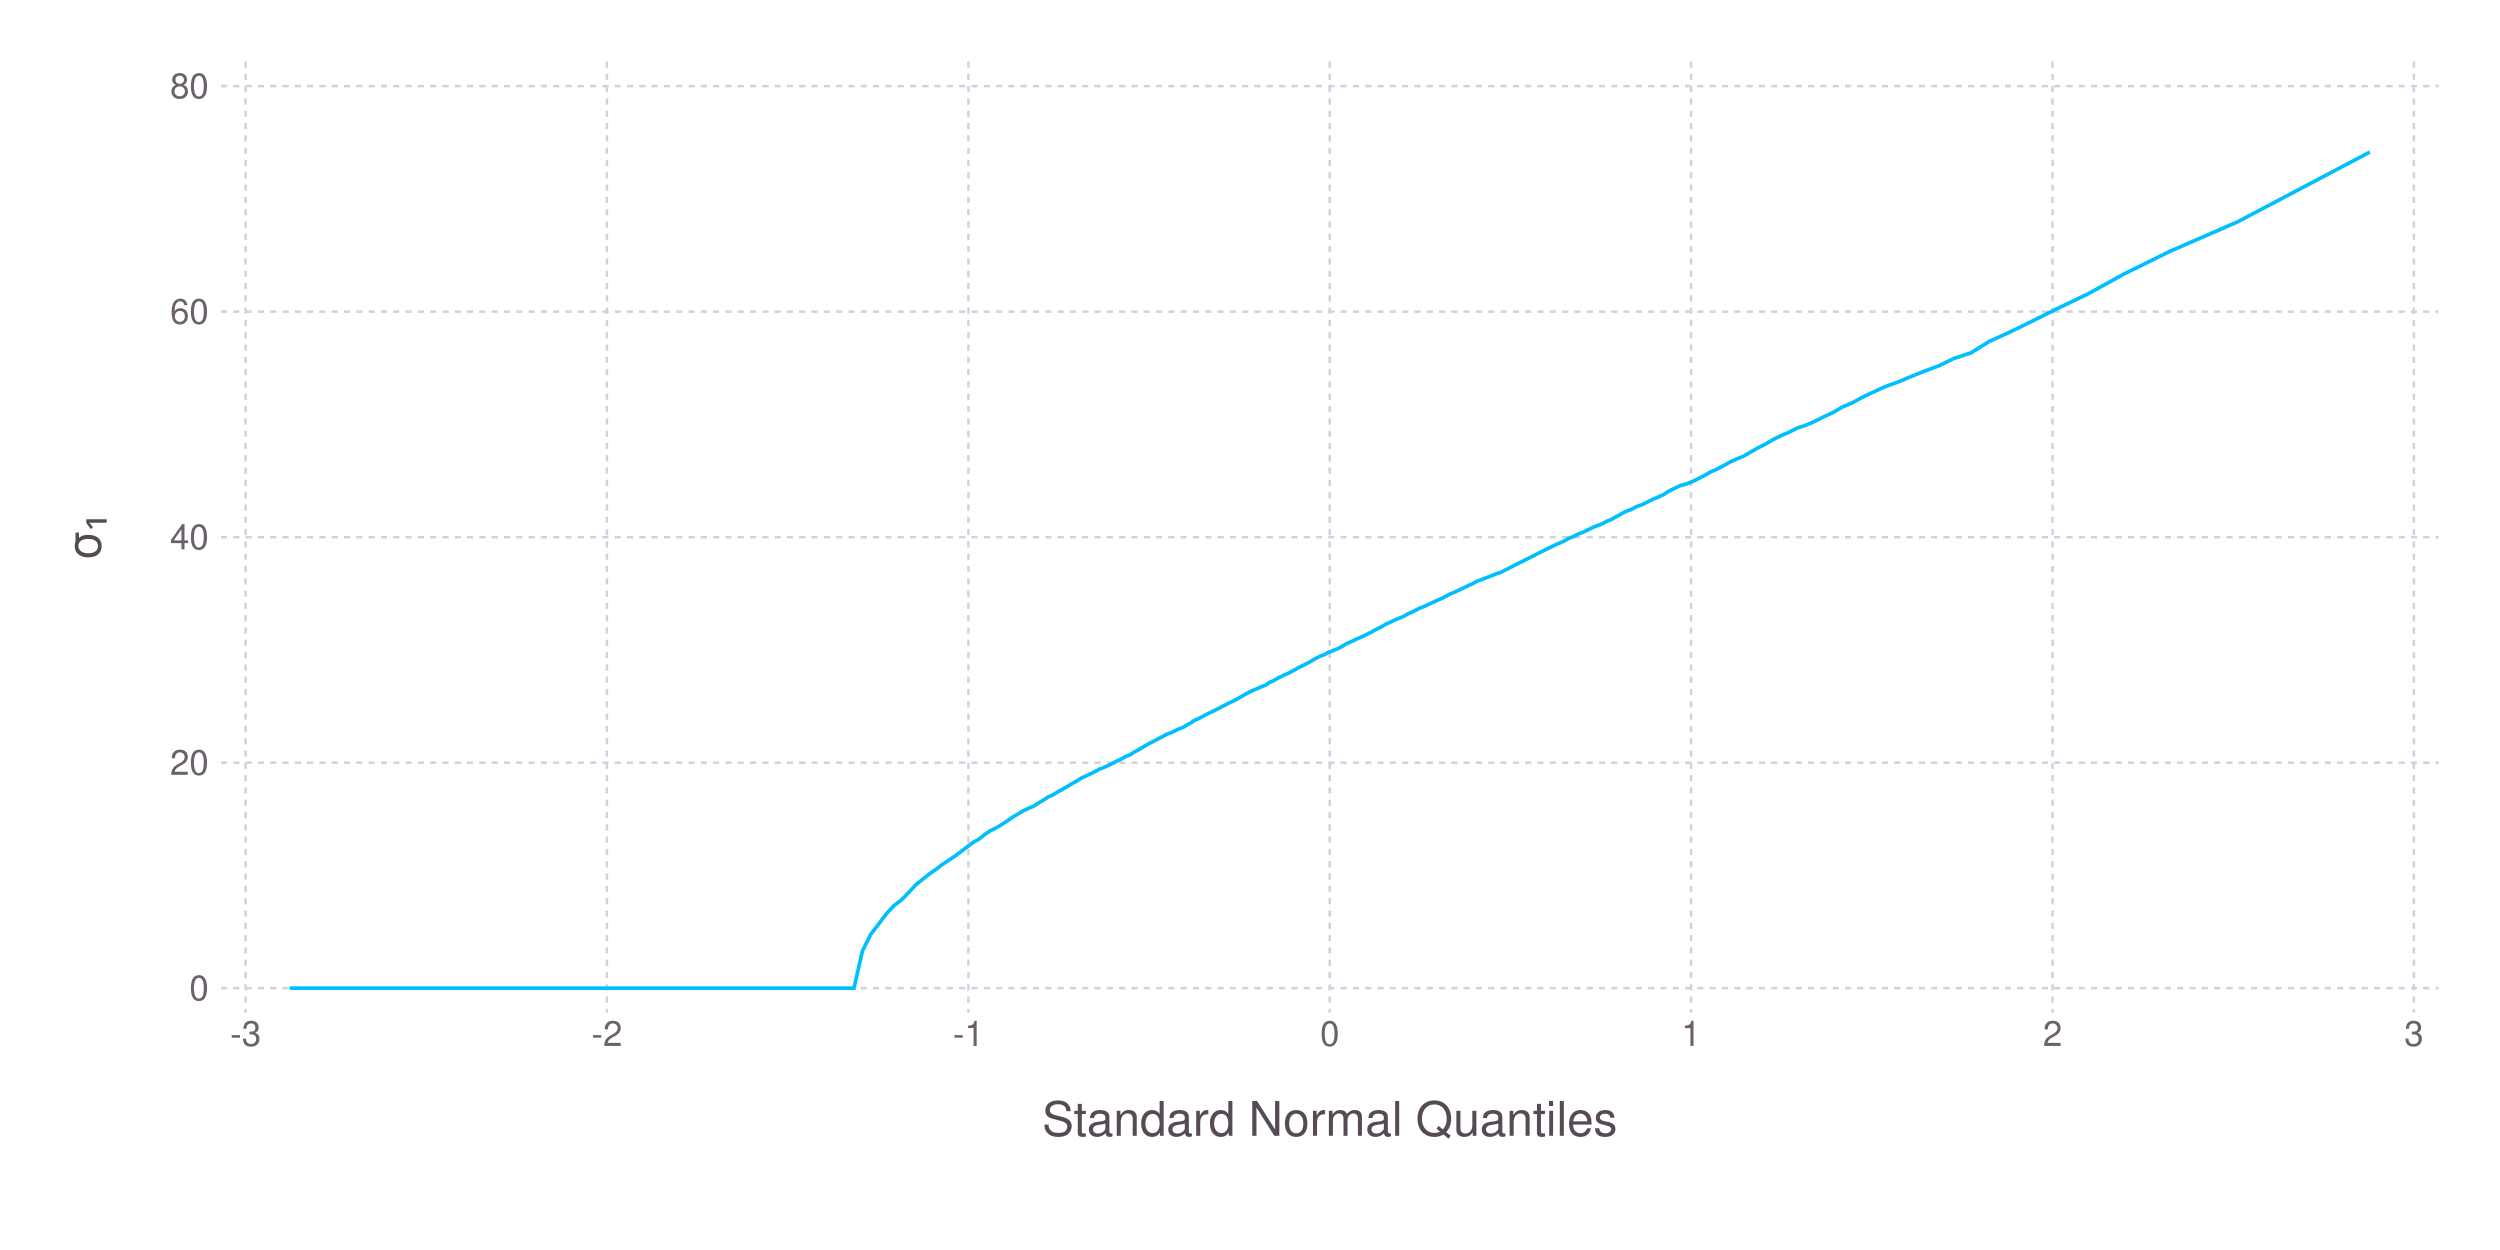
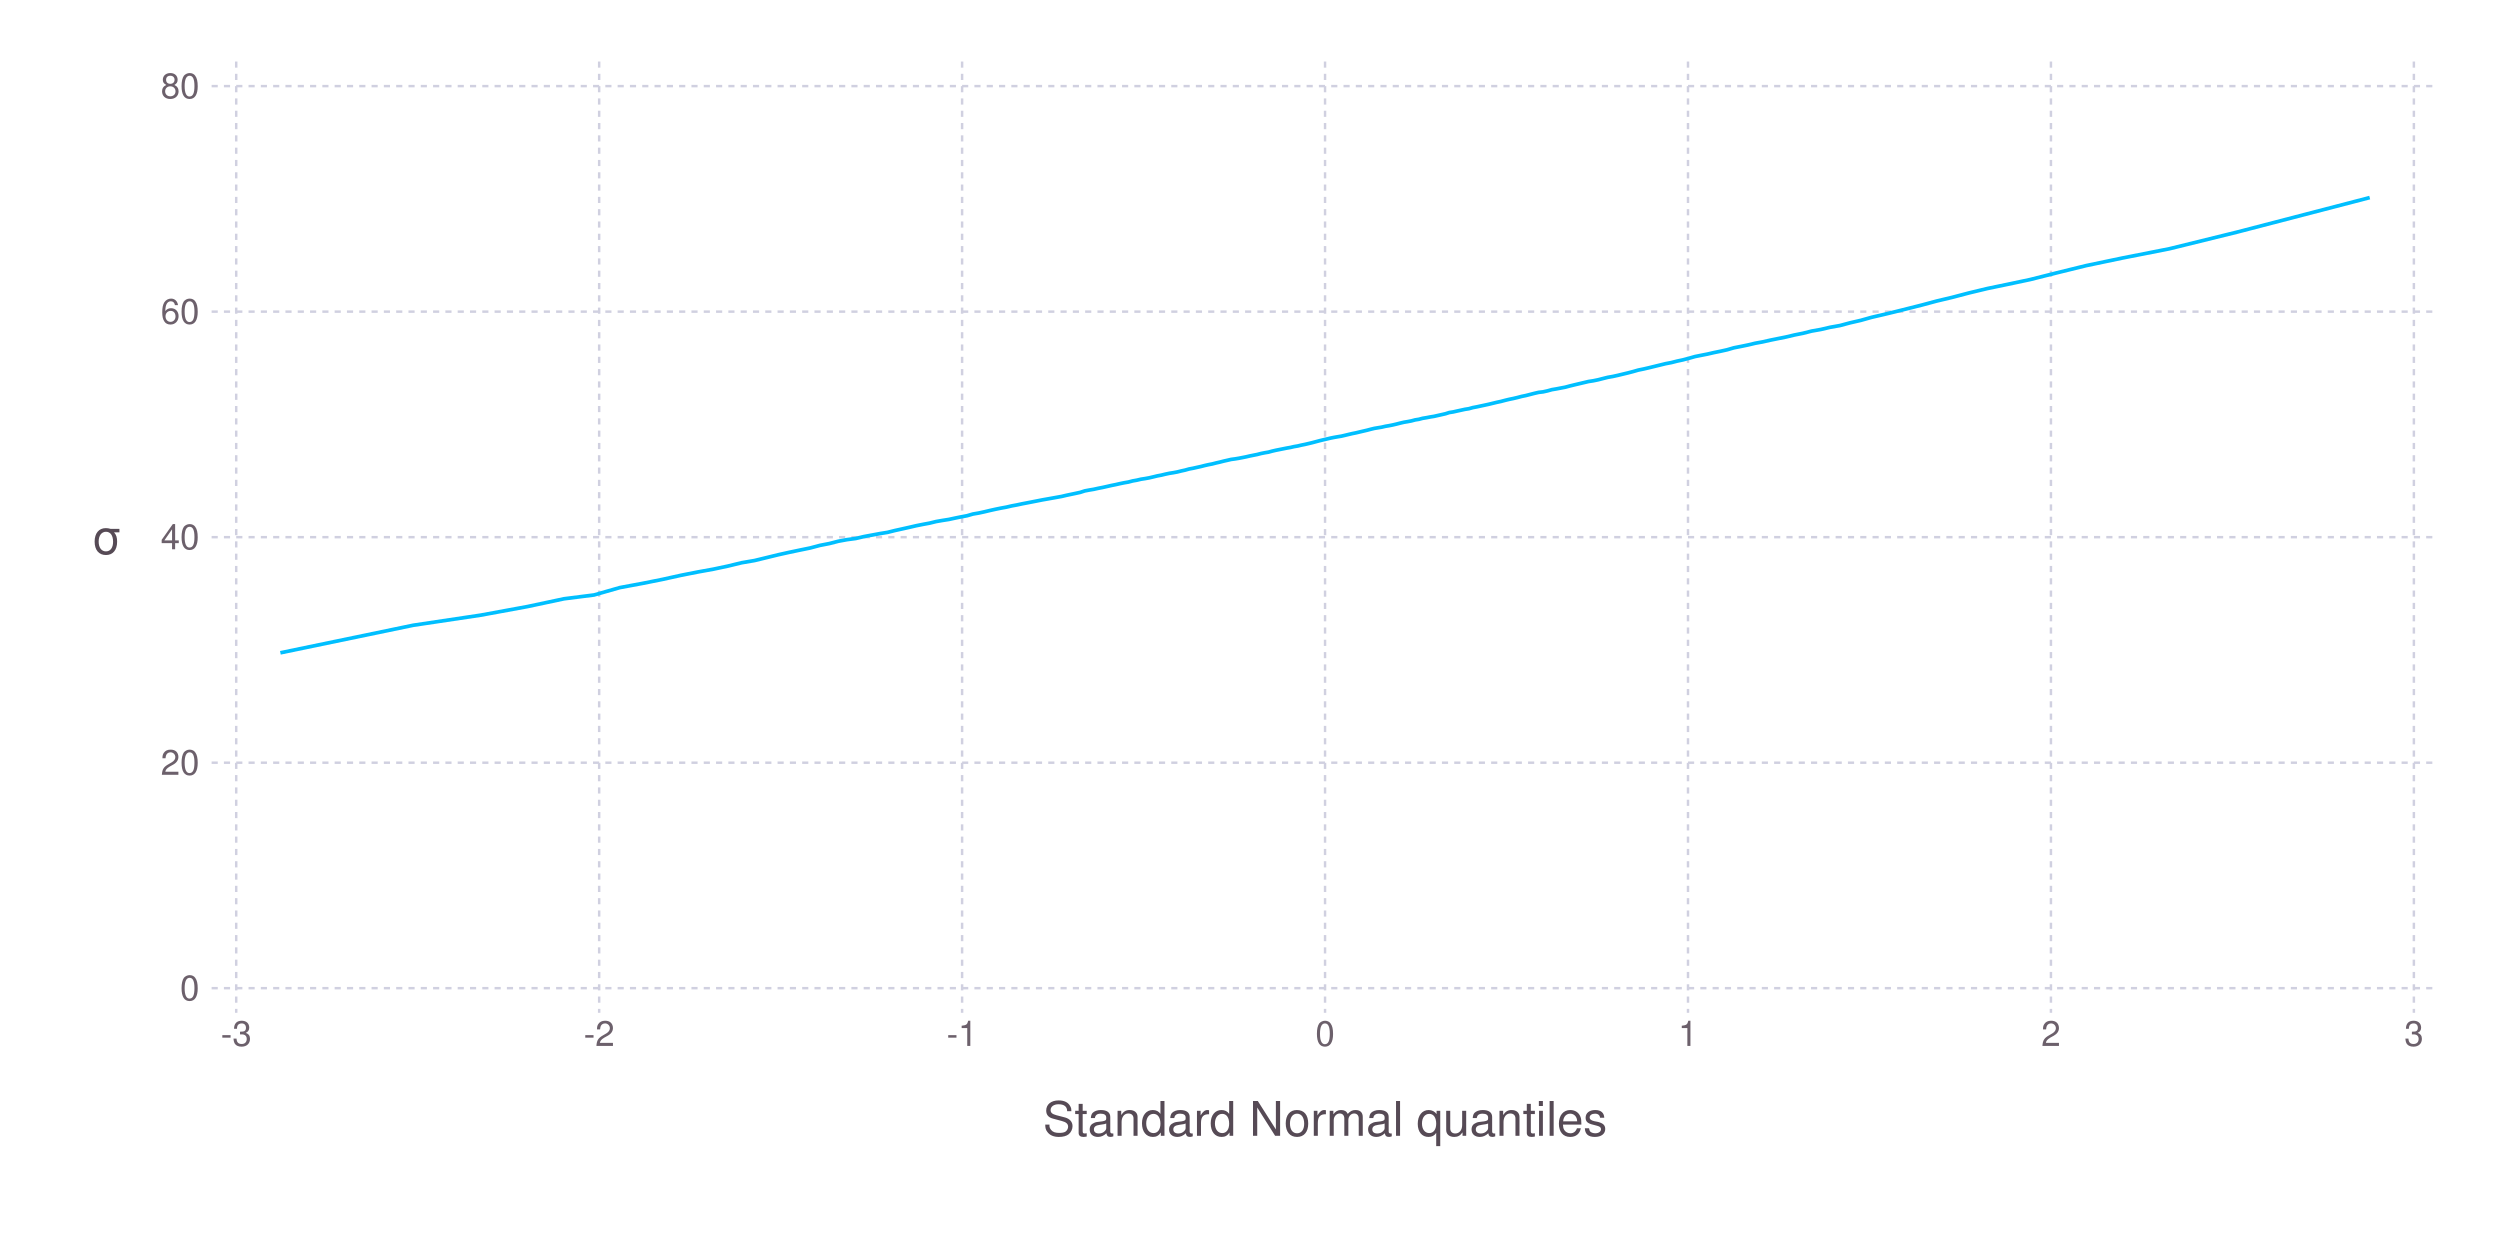
<svg xmlns="http://www.w3.org/2000/svg" version="1.2" width="203.2mm" height="101.6mm" viewBox="0 0 203.2 101.6" stroke="none" fill="#000000" stroke-width="0.3" font-size="3.88">
-   <g class="plotroot xscalable yscalable" id="img-302658df-1">
-     <g font-size="3.88" font-family="'PT Sans','Helvetica Neue','Helvetica',sans-serif" fill="#564A55" stroke="#000000" stroke-opacity="0.000" id="img-302658df-2">
-       <text x="108.08" y="89.99" text-anchor="middle" dy="0.6em">Standard Normal Quantiles</text>
+   <g class="plotroot xscalable yscalable" id="img-19ae5559-1">
+     <g font-size="3.88" font-family="'PT Sans','Helvetica Neue','Helvetica',sans-serif" fill="#564A55" stroke="#000000" stroke-opacity="0.000" id="img-19ae5559-2">
+       <text x="107.7" y="89.99" text-anchor="middle" dy="0.6em">Standard Normal quantiles</text>
    </g>
-     <g class="guide xlabels" font-size="2.82" font-family="'PT Sans Caption','Helvetica Neue','Helvetica',sans-serif" fill="#6C606B" id="img-302658df-3">
-       <text x="19.96" y="83.32" text-anchor="middle" dy="0.6em">-3</text>
-       <text x="49.33" y="83.32" text-anchor="middle" dy="0.6em">-2</text>
-       <text x="78.71" y="83.32" text-anchor="middle" dy="0.6em">-1</text>
-       <text x="108.08" y="83.32" text-anchor="middle" dy="0.6em">0</text>
-       <text x="137.45" y="83.32" text-anchor="middle" dy="0.6em">1</text>
-       <text x="166.83" y="83.32" text-anchor="middle" dy="0.6em">2</text>
+     <g class="guide xlabels" font-size="2.82" font-family="'PT Sans Caption','Helvetica Neue','Helvetica',sans-serif" fill="#6C606B" id="img-19ae5559-3">
+       <text x="19.2" y="83.32" text-anchor="middle" dy="0.6em">-3</text>
+       <text x="48.7" y="83.32" text-anchor="middle" dy="0.6em">-2</text>
+       <text x="78.2" y="83.32" text-anchor="middle" dy="0.6em">-1</text>
+       <text x="107.7" y="83.32" text-anchor="middle" dy="0.6em">0</text>
+       <text x="137.2" y="83.32" text-anchor="middle" dy="0.6em">1</text>
+       <text x="166.7" y="83.32" text-anchor="middle" dy="0.6em">2</text>
      <text x="196.2" y="83.32" text-anchor="middle" dy="0.6em">3</text>
    </g>
-     <g clip-path="url(#img-302658df-4)">
-       <g id="img-302658df-5">
-         <g pointer-events="visible" opacity="1" fill="#000000" fill-opacity="0.000" stroke="#000000" stroke-opacity="0.000" class="guide background" id="img-302658df-6">
-           <rect x="17.96" y="5" width="180.24" height="77.32" />
+     <g clip-path="url(#img-19ae5559-4)">
+       <g id="img-19ae5559-5">
+         <g pointer-events="visible" opacity="1" fill="#000000" fill-opacity="0.000" stroke="#000000" stroke-opacity="0.000" class="guide background" id="img-19ae5559-6">
+           <rect x="17.2" y="5" width="181" height="77.32" />
        </g>
-         <g class="guide ygridlines xfixed" stroke-dasharray="0.5,0.5" stroke-width="0.2" stroke="#D0D0E0" id="img-302658df-7">
-           <path fill="none" d="M17.96,80.32 L 198.2 80.32" />
-           <path fill="none" d="M17.96,61.99 L 198.2 61.99" />
-           <path fill="none" d="M17.96,43.66 L 198.2 43.66" />
-           <path fill="none" d="M17.96,25.33 L 198.2 25.33" />
-           <path fill="none" d="M17.96,7 L 198.2 7" />
+         <g class="guide ygridlines xfixed" stroke-dasharray="0.5,0.5" stroke-width="0.2" stroke="#D0D0E0" id="img-19ae5559-7">
+           <path fill="none" d="M17.2,80.32 L 198.2 80.32" />
+           <path fill="none" d="M17.2,61.99 L 198.2 61.99" />
+           <path fill="none" d="M17.2,43.66 L 198.2 43.66" />
+           <path fill="none" d="M17.2,25.33 L 198.2 25.33" />
+           <path fill="none" d="M17.2,7 L 198.2 7" />
        </g>
-         <g class="guide xgridlines yfixed" stroke-dasharray="0.5,0.5" stroke-width="0.2" stroke="#D0D0E0" id="img-302658df-8">
-           <path fill="none" d="M19.96,5 L 19.96 82.32" />
-           <path fill="none" d="M49.33,5 L 49.33 82.32" />
-           <path fill="none" d="M78.71,5 L 78.71 82.32" />
-           <path fill="none" d="M108.08,5 L 108.08 82.32" />
-           <path fill="none" d="M137.45,5 L 137.45 82.32" />
-           <path fill="none" d="M166.83,5 L 166.83 82.32" />
+         <g class="guide xgridlines yfixed" stroke-dasharray="0.5,0.5" stroke-width="0.2" stroke="#D0D0E0" id="img-19ae5559-8">
+           <path fill="none" d="M19.2,5 L 19.2 82.32" />
+           <path fill="none" d="M48.7,5 L 48.7 82.32" />
+           <path fill="none" d="M78.2,5 L 78.2 82.32" />
+           <path fill="none" d="M107.7,5 L 107.7 82.32" />
+           <path fill="none" d="M137.2,5 L 137.2 82.32" />
+           <path fill="none" d="M166.7,5 L 166.7 82.32" />
          <path fill="none" d="M196.2,5 L 196.2 82.32" />
        </g>
-         <g class="plotpanel" id="img-302658df-9">
-           <g stroke-width="0.3" fill="#000000" fill-opacity="0.000" class="geometry" stroke-dasharray="none" stroke="#00BFFF" id="img-302658df-10">
-             <path fill="none" d="M23.54,80.32 L 34.29 80.32 39.75 80.32 43.54 80.32 46.48 80.32 48.92 80.32 51 80.32 52.83 80.32 54.47 80.32 55.96 80.32 57.32 80.32 58.59 80.32 59.76 80.32 60.87 80.32 61.91 80.32 62.9 80.32 63.83 80.32 64.73 80.32 65.59 80.32 66.41 80.32 67.2 80.32 67.96 80.32 68.7 80.32 69.41 80.32 70.1 77.29 70.77 75.95 71.42 75.1 72.05 74.27 72.67 73.6 73.27 73.15 73.86 72.54 74.43 71.92 74.99 71.47 75.54 71.03 76.08 70.66 76.61 70.25 77.13 69.91 77.64 69.57 78.13 69.2 78.63 68.82 79.11 68.46 79.58 68.2 80.05 67.82 80.51 67.51 80.97 67.29 81.41 67.02 81.86 66.73 82.29 66.43 82.72 66.17 83.15 65.91 83.57 65.71 83.98 65.54 84.39 65.28 84.8 65.04 85.2 64.77 85.59 64.6 85.99 64.36 86.38 64.14 86.76 63.92 87.14 63.69 87.52 63.48 87.9 63.24 88.27 63.07 88.64 62.89 89 62.72 89.36 62.52 89.72 62.38 90.08 62.22 90.43 62.04 90.78 61.86 91.13 61.7 91.48 61.5 91.82 61.36 92.17 61.14 92.51 60.96 92.84 60.76 93.18 60.56 93.51 60.37 93.85 60.21 94.18 60.03 94.51 59.86 94.83 59.68 95.16 59.56 95.48 59.41 95.8 59.25 96.12 59.14 96.44 58.95 96.76 58.77 97.08 58.56 97.39 58.42 97.71 58.26 98.02 58.08 98.33 57.94 98.64 57.79 98.95 57.63 99.26 57.47 99.57 57.31 99.87 57.15 100.18 57.01 100.49 56.85 100.79 56.68 101.09 56.51 101.4 56.33 101.7 56.18 102 56.05 102.3 55.92 102.6 55.79 102.9 55.67 103.2 55.46 103.5 55.33 103.79 55.16 104.09 55.01 104.39 54.86 104.68 54.74 104.98 54.58 105.28 54.42 105.57 54.25 105.87 54.11 106.16 53.96 106.46 53.8 106.75 53.63 107.05 53.46 107.34 53.32 107.64 53.21 107.93 53.04 108.23 52.93 108.52 52.81 108.82 52.69 109.11 52.52 109.4 52.34 109.7 52.21 109.99 52.07 110.29 51.93 110.59 51.8 110.88 51.67 111.18 51.52 111.47 51.38 111.77 51.2 112.07 51.06 112.36 50.9 112.66 50.72 112.96 50.59 113.26 50.44 113.56 50.31 113.86 50.2 114.16 50.06 114.46 49.88 114.76 49.76 115.07 49.6 115.37 49.44 115.67 49.33 115.98 49.19 116.28 49.04 116.59 48.91 116.9 48.76 117.21 48.63 117.52 48.47 117.83 48.3 118.14 48.17 118.45 48.03 118.77 47.88 119.08 47.73 119.4 47.57 119.72 47.43 120.03 47.25 120.36 47.13 120.68 47.01 121 46.88 121.33 46.76 121.65 46.62 121.98 46.53 122.31 46.35 122.64 46.19 122.98 46.01 123.31 45.83 123.65 45.68 123.99 45.5 124.33 45.33 124.68 45.16 125.03 44.97 125.37 44.81 125.73 44.62 126.08 44.46 126.44 44.27 126.8 44.13 127.16 43.96 127.52 43.75 127.89 43.61 128.26 43.41 128.64 43.27 129.02 43.09 129.4 42.9 129.78 42.74 130.17 42.6 130.56 42.39 130.96 42.23 131.36 42 131.77 41.77 132.18 41.55 132.59 41.41 133.01 41.18 133.44 41.03 133.87 40.82 134.3 40.6 134.74 40.42 135.19 40.21 135.65 39.92 136.11 39.69 136.57 39.47 137.05 39.34 137.53 39.16 138.02 38.91 138.52 38.66 139.03 38.36 139.55 38.14 140.08 37.85 140.62 37.55 141.17 37.3 141.73 37.07 142.3 36.74 142.89 36.4 143.49 36.1 144.11 35.73 144.74 35.42 145.39 35.14 146.06 34.8 146.75 34.57 147.46 34.27 148.2 33.89 148.96 33.54 149.75 33.08 150.57 32.73 151.43 32.26 152.32 31.84 153.26 31.41 154.25 31.06 155.29 30.62 156.39 30.18 157.57 29.74 158.83 29.13 160.2 28.68 161.69 27.75 163.32 27.01 165.16 26.11 167.24 25.07 169.67 23.91 172.62 22.28 176.41 20.41 181.87 18.03 192.62 12.36" />
+         <g class="plotpanel" id="img-19ae5559-9">
+           <g stroke-width="0.3" fill="#000000" fill-opacity="0.000" class="geometry" stroke-dasharray="none" stroke="#00BFFF" id="img-19ae5559-10">
+             <path fill="none" d="M22.79,53.06 L 33.59 50.82 39.07 50 42.88 49.3 45.84 48.67 48.28 48.36 50.38 47.76 52.21 47.42 53.86 47.09 55.35 46.76 56.72 46.49 57.99 46.26 59.17 46.01 60.28 45.74 61.33 45.56 62.32 45.32 63.26 45.09 64.16 44.89 65.02 44.71 65.85 44.54 66.64 44.33 67.41 44.18 68.15 43.99 68.86 43.86 69.55 43.77 70.23 43.61 70.88 43.49 71.52 43.37 72.14 43.27 72.74 43.12 73.33 42.99 73.91 42.86 74.47 42.73 75.02 42.62 75.56 42.52 76.09 42.39 76.61 42.3 77.12 42.22 77.63 42.11 78.12 42.01 78.6 41.92 79.08 41.78 79.55 41.7 80.01 41.6 80.47 41.49 80.92 41.39 81.36 41.3 81.8 41.22 82.23 41.12 82.66 41.04 83.08 40.95 83.5 40.87 83.91 40.79 84.32 40.71 84.72 40.63 85.12 40.56 85.51 40.49 85.9 40.42 86.29 40.35 86.67 40.26 87.05 40.18 87.43 40.1 87.8 40.02 88.17 39.9 88.54 39.83 88.9 39.77 89.26 39.69 89.62 39.62 89.98 39.54 90.33 39.46 90.68 39.39 91.03 39.31 91.37 39.24 91.72 39.18 92.06 39.09 92.4 39.03 92.74 38.95 93.07 38.9 93.4 38.84 93.74 38.76 94.07 38.68 94.39 38.62 94.72 38.54 95.05 38.47 95.37 38.42 95.69 38.36 96.01 38.28 96.33 38.21 96.65 38.12 96.97 38.06 97.28 37.99 97.6 37.92 97.91 37.84 98.22 37.77 98.53 37.71 98.84 37.63 99.15 37.56 99.46 37.48 99.77 37.41 100.07 37.34 100.38 37.3 100.68 37.25 100.99 37.19 101.29 37.13 101.59 37.06 101.89 37 102.19 36.94 102.5 36.86 102.8 36.8 103.1 36.75 103.39 36.67 103.69 36.6 103.99 36.54 104.29 36.48 104.59 36.42 104.88 36.37 105.18 36.3 105.48 36.25 105.77 36.18 106.07 36.12 106.37 36.05 106.66 35.98 106.96 35.9 107.26 35.82 107.55 35.75 107.85 35.68 108.14 35.61 108.44 35.55 108.73 35.5 109.03 35.45 109.33 35.38 109.62 35.31 109.92 35.24 110.22 35.18 110.51 35.11 110.81 35.04 111.11 34.97 111.41 34.89 111.7 34.82 112 34.77 112.3 34.72 112.6 34.65 112.9 34.6 113.2 34.54 113.5 34.47 113.81 34.39 114.11 34.32 114.41 34.27 114.72 34.21 115.02 34.13 115.33 34.08 115.63 34 115.94 33.95 116.25 33.89 116.56 33.84 116.87 33.77 117.18 33.7 117.49 33.63 117.8 33.53 118.12 33.48 118.43 33.41 118.75 33.34 119.07 33.27 119.39 33.22 119.71 33.13 120.03 33.07 120.35 33 120.68 32.93 121 32.86 121.33 32.78 121.66 32.7 121.99 32.63 122.33 32.54 122.66 32.46 123 32.39 123.34 32.31 123.68 32.22 124.02 32.15 124.37 32.06 124.72 31.97 125.07 31.89 125.42 31.85 125.78 31.77 126.14 31.67 126.5 31.61 126.86 31.54 127.23 31.47 127.6 31.37 127.97 31.28 128.35 31.19 128.73 31.1 129.11 31.01 129.5 30.95 129.89 30.87 130.28 30.77 130.68 30.67 131.08 30.6 131.49 30.51 131.9 30.41 132.32 30.31 132.74 30.2 133.16 30.08 133.6 29.99 134.03 29.89 134.48 29.78 134.93 29.67 135.38 29.56 135.85 29.47 136.32 29.35 136.79 29.25 137.28 29.12 137.77 28.98 138.27 28.88 138.78 28.78 139.3 28.66 139.84 28.55 140.38 28.43 140.93 28.27 141.49 28.16 142.07 28.04 142.66 27.9 143.26 27.79 143.88 27.65 144.52 27.52 145.17 27.39 145.84 27.23 146.54 27.09 147.25 26.91 147.99 26.78 148.76 26.6 149.55 26.46 150.37 26.24 151.24 26.04 152.13 25.79 153.08 25.57 154.07 25.33 155.11 25.07 156.22 24.79 157.41 24.47 158.67 24.17 160.04 23.81 161.54 23.45 163.18 23.11 165.02 22.72 167.12 22.19 169.56 21.59 172.52 20.97 176.33 20.22 181.81 18.87 192.61 16.06" />
          </g>
        </g>
      </g>
    </g>
-     <g class="guide ylabels" font-size="2.82" font-family="'PT Sans Caption','Helvetica Neue','Helvetica',sans-serif" fill="#6C606B" id="img-302658df-11">
-       <text x="16.96" y="80.32" text-anchor="end" dy="0.35em">0</text>
-       <text x="16.96" y="61.99" text-anchor="end" dy="0.35em">20</text>
-       <text x="16.96" y="43.66" text-anchor="end" dy="0.35em">40</text>
-       <text x="16.96" y="25.33" text-anchor="end" dy="0.35em">60</text>
-       <text x="16.96" y="7" text-anchor="end" dy="0.35em">80</text>
+     <g class="guide ylabels" font-size="2.82" font-family="'PT Sans Caption','Helvetica Neue','Helvetica',sans-serif" fill="#6C606B" id="img-19ae5559-11">
+       <text x="16.2" y="80.32" text-anchor="end" dy="0.35em">0</text>
+       <text x="16.2" y="61.99" text-anchor="end" dy="0.35em">20</text>
+       <text x="16.2" y="43.66" text-anchor="end" dy="0.35em">40</text>
+       <text x="16.2" y="25.33" text-anchor="end" dy="0.35em">60</text>
+       <text x="16.2" y="7" text-anchor="end" dy="0.35em">80</text>
    </g>
-     <g font-size="3.88" font-family="'PT Sans','Helvetica Neue','Helvetica',sans-serif" fill="#564A55" stroke="#000000" stroke-opacity="0.000" id="img-302658df-12">
-       <text x="8.81" y="41.66" text-anchor="middle" dy="0.35em" transform="rotate(-90, 8.81, 43.66)">σ₁</text>
+     <g font-size="3.88" font-family="'PT Sans','Helvetica Neue','Helvetica',sans-serif" fill="#564A55" stroke="#000000" stroke-opacity="0.000" id="img-19ae5559-12">
+       <text x="9.85" y="43.66" text-anchor="end" dy="0.35em">σ</text>
    </g>
  </g>
  <defs>
-     <clipPath id="img-302658df-4">
-       <path d="M17.96,5 L 198.2 5 198.2 82.32 17.96 82.32" />
+     <clipPath id="img-19ae5559-4">
+       <path d="M17.2,5 L 198.2 5 198.2 82.32 17.2 82.32" />
    </clipPath>
  </defs>
</svg>
